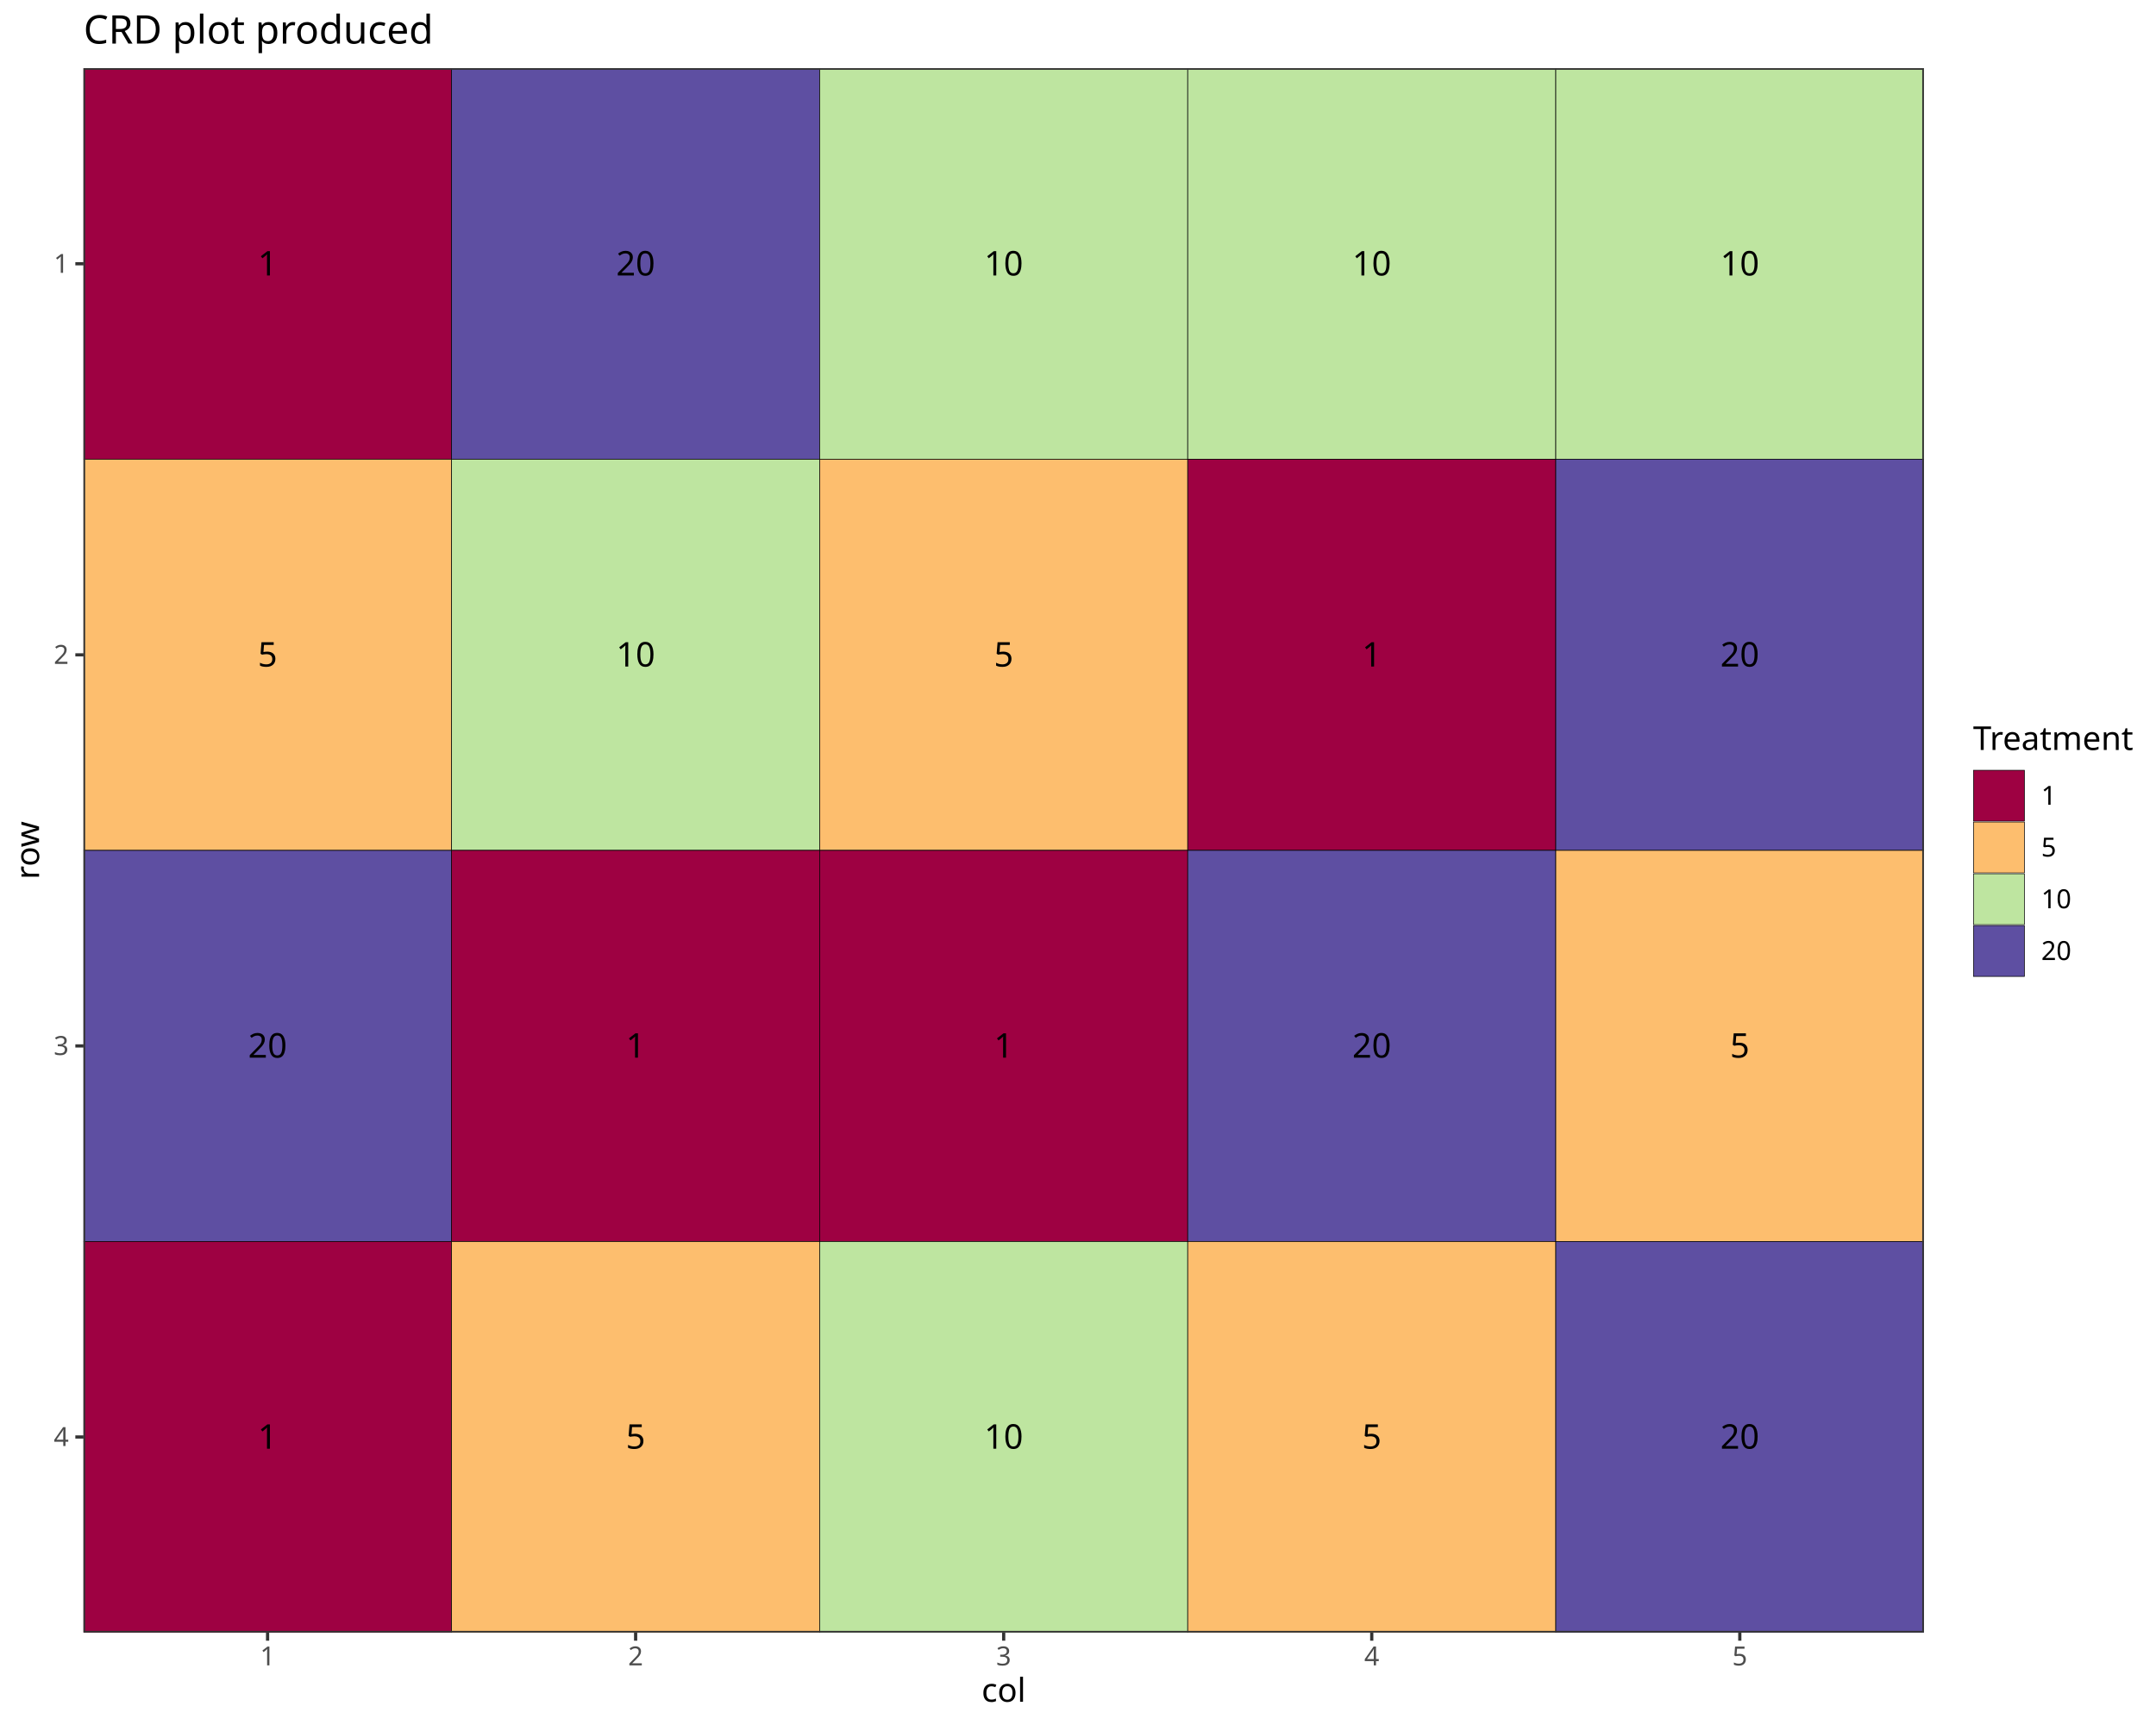
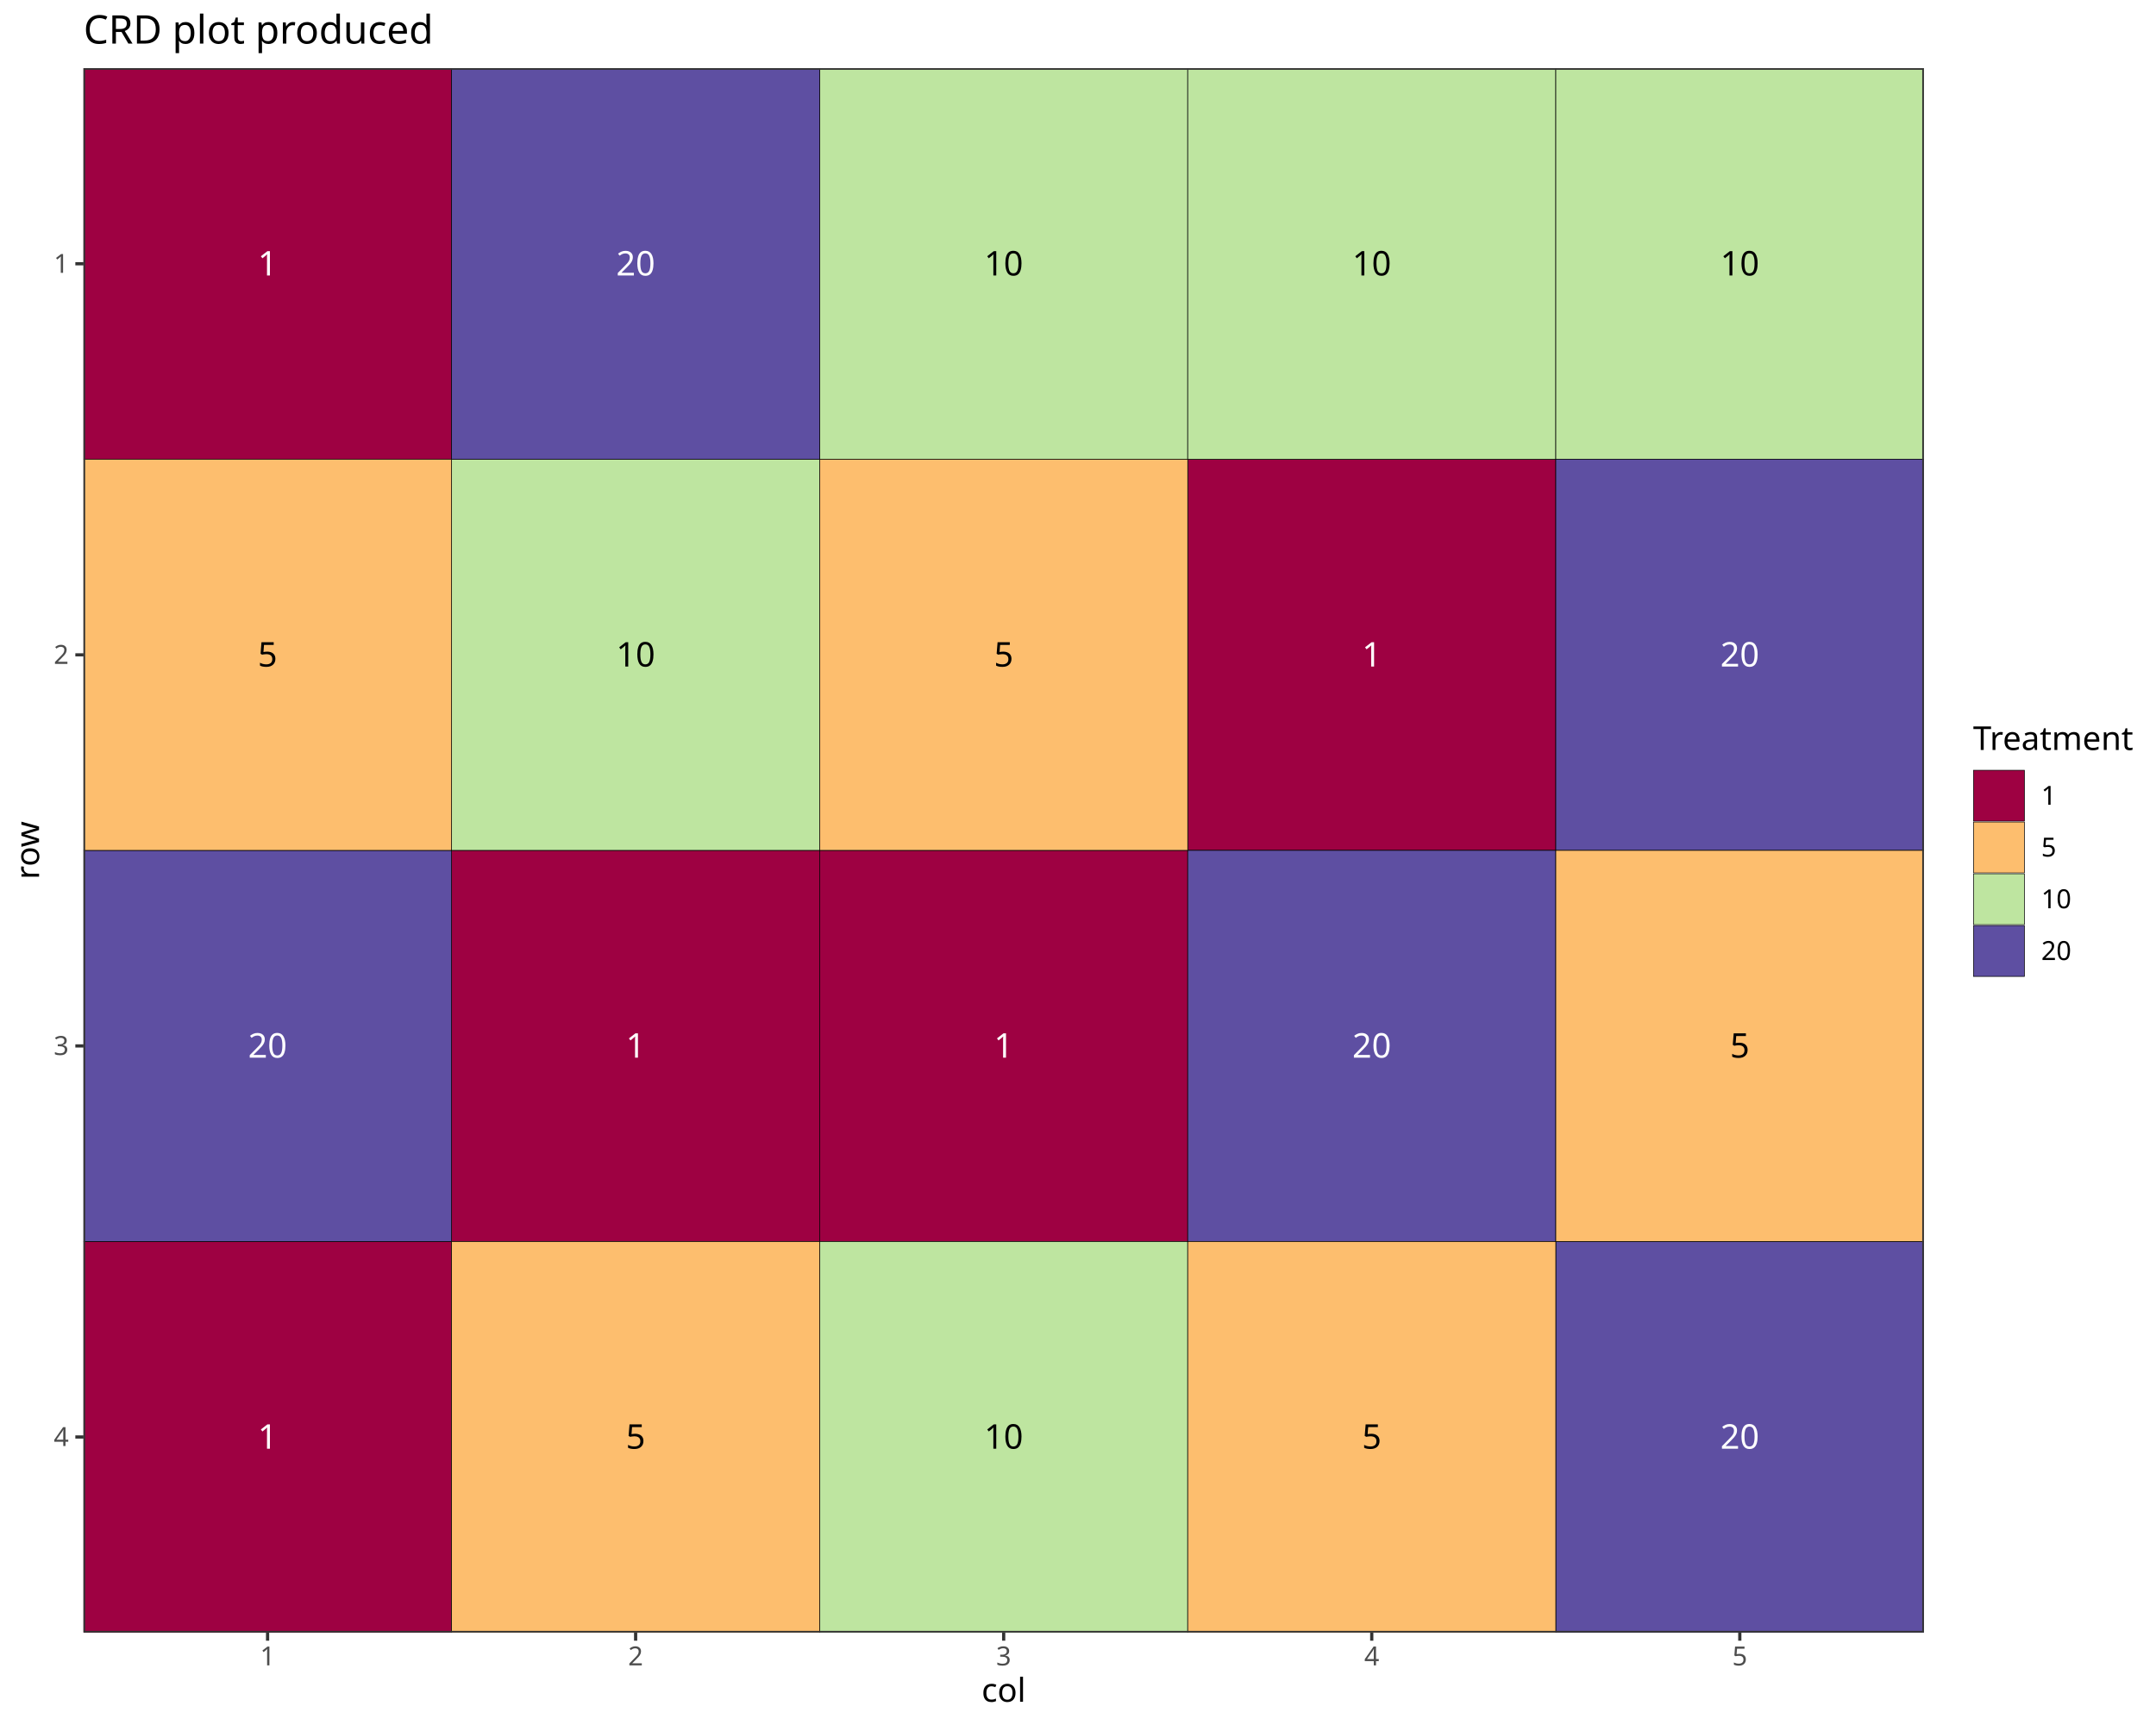
<svg xmlns="http://www.w3.org/2000/svg" class="svglite" data-engine-version="2.0" width="720.00pt" height="576.00pt" viewBox="0 0 720.00 576.00">
  <defs>
    <style type="text/css">
    .svglite line, .svglite polyline, .svglite polygon, .svglite path, .svglite rect, .svglite circle {
      fill: none;
      stroke: #000000;
      stroke-linecap: round;
      stroke-linejoin: round;
      stroke-miterlimit: 10.00;
    }
  </style>
  </defs>
  <rect width="100%" height="100%" style="stroke: none; fill: #FFFFFF;" />
  <defs>
    <clipPath id="cpMC4wMHw3MjAuMDB8MC4wMHw1NzYuMDA=">
      <rect x="0.00" y="0.00" width="720.00" height="576.00" />
    </clipPath>
  </defs>
  <g clip-path="url(#cpMC4wMHw3MjAuMDB8MC4wMHw1NzYuMDA=)">
    <rect x="0.00" y="0.00" width="720.00" height="576.00" style="stroke-width: 1.07; stroke: #FFFFFF; fill: #FFFFFF;" />
  </g>
  <defs>
    <clipPath id="cpMjcuOTB8NjQyLjQ3fDIyLjc4fDU0NS4xMQ==">
      <rect x="27.90" y="22.78" width="614.57" height="522.33" />
    </clipPath>
  </defs>
  <g clip-path="url(#cpMjcuOTB8NjQyLjQ3fDIyLjc4fDU0NS4xMQ==)">
    <rect x="27.90" y="22.78" width="614.57" height="522.33" style="stroke-width: 1.07; stroke: none; fill: #FFFFFF;" />
    <polyline points="27.90,22.78 642.47,22.78 " style="stroke-width: 0.53; stroke: #EBEBEB; stroke-linecap: butt;" />
    <polyline points="27.90,153.37 642.47,153.37 " style="stroke-width: 0.53; stroke: #EBEBEB; stroke-linecap: butt;" />
    <polyline points="27.90,283.95 642.47,283.95 " style="stroke-width: 0.53; stroke: #EBEBEB; stroke-linecap: butt;" />
    <polyline points="27.90,414.53 642.47,414.53 " style="stroke-width: 0.53; stroke: #EBEBEB; stroke-linecap: butt;" />
    <polyline points="27.90,545.11 642.47,545.11 " style="stroke-width: 0.53; stroke: #EBEBEB; stroke-linecap: butt;" />
    <polyline points="27.90,545.11 27.90,22.78 " style="stroke-width: 0.53; stroke: #EBEBEB; stroke-linecap: butt;" />
    <polyline points="150.81,545.11 150.81,22.78 " style="stroke-width: 0.53; stroke: #EBEBEB; stroke-linecap: butt;" />
    <polyline points="273.73,545.11 273.73,22.78 " style="stroke-width: 0.53; stroke: #EBEBEB; stroke-linecap: butt;" />
    <polyline points="396.64,545.11 396.64,22.78 " style="stroke-width: 0.53; stroke: #EBEBEB; stroke-linecap: butt;" />
    <polyline points="519.56,545.11 519.56,22.78 " style="stroke-width: 0.53; stroke: #EBEBEB; stroke-linecap: butt;" />
    <polyline points="642.47,545.11 642.47,22.78 " style="stroke-width: 0.53; stroke: #EBEBEB; stroke-linecap: butt;" />
    <polyline points="27.90,88.07 642.47,88.07 " style="stroke-width: 1.07; stroke: #EBEBEB; stroke-linecap: butt;" />
    <polyline points="27.90,218.66 642.47,218.66 " style="stroke-width: 1.07; stroke: #EBEBEB; stroke-linecap: butt;" />
    <polyline points="27.90,349.24 642.47,349.24 " style="stroke-width: 1.07; stroke: #EBEBEB; stroke-linecap: butt;" />
    <polyline points="27.90,479.82 642.47,479.82 " style="stroke-width: 1.07; stroke: #EBEBEB; stroke-linecap: butt;" />
    <polyline points="89.36,545.11 89.36,22.78 " style="stroke-width: 1.07; stroke: #EBEBEB; stroke-linecap: butt;" />
    <polyline points="212.27,545.11 212.27,22.78 " style="stroke-width: 1.07; stroke: #EBEBEB; stroke-linecap: butt;" />
    <polyline points="335.18,545.11 335.18,22.78 " style="stroke-width: 1.07; stroke: #EBEBEB; stroke-linecap: butt;" />
    <polyline points="458.10,545.11 458.10,22.78 " style="stroke-width: 1.07; stroke: #EBEBEB; stroke-linecap: butt;" />
    <polyline points="581.01,545.11 581.01,22.78 " style="stroke-width: 1.07; stroke: #EBEBEB; stroke-linecap: butt;" />
    <rect x="27.90" y="22.78" width="122.91" height="130.58" style="stroke-width: 0.21; stroke-linecap: butt; stroke-linejoin: miter; fill: #9E0142;" />
+     <rect x="396.64" y="153.37" width="122.91" height="130.58" style="stroke-width: 0.21; stroke-linecap: butt; stroke-linejoin: miter; fill: #9E0142;" />
+     <rect x="150.81" y="283.95" width="122.91" height="130.58" style="stroke-width: 0.21; stroke-linecap: butt; stroke-linejoin: miter; fill: #9E0142;" />
+     <rect x="27.90" y="414.53" width="122.91" height="130.58" style="stroke-width: 0.21; stroke-linecap: butt; stroke-linejoin: miter; fill: #9E0142;" />
+     <rect x="273.73" y="283.95" width="122.91" height="130.58" style="stroke-width: 0.21; stroke-linecap: butt; stroke-linejoin: miter; fill: #9E0142;" />
+     <rect x="273.73" y="22.78" width="122.91" height="130.58" style="stroke-width: 0.21; stroke-linecap: butt; stroke-linejoin: miter; fill: #BEE5A0;" />
+     <rect x="396.64" y="22.78" width="122.91" height="130.58" style="stroke-width: 0.21; stroke-linecap: butt; stroke-linejoin: miter; fill: #BEE5A0;" />
+     <rect x="519.56" y="22.78" width="122.91" height="130.58" style="stroke-width: 0.21; stroke-linecap: butt; stroke-linejoin: miter; fill: #BEE5A0;" />
+     <rect x="150.81" y="153.37" width="122.91" height="130.58" style="stroke-width: 0.21; stroke-linecap: butt; stroke-linejoin: miter; fill: #BEE5A0;" />
+     <rect x="273.73" y="414.53" width="122.91" height="130.58" style="stroke-width: 0.21; stroke-linecap: butt; stroke-linejoin: miter; fill: #BEE5A0;" />
+     <rect x="150.81" y="22.78" width="122.91" height="130.58" style="stroke-width: 0.21; stroke-linecap: butt; stroke-linejoin: miter; fill: #5E4FA2;" />
+     <rect x="519.56" y="153.37" width="122.91" height="130.58" style="stroke-width: 0.21; stroke-linecap: butt; stroke-linejoin: miter; fill: #5E4FA2;" />
+     <rect x="27.90" y="283.95" width="122.91" height="130.58" style="stroke-width: 0.21; stroke-linecap: butt; stroke-linejoin: miter; fill: #5E4FA2;" />
+     <rect x="519.56" y="414.53" width="122.91" height="130.58" style="stroke-width: 0.21; stroke-linecap: butt; stroke-linejoin: miter; fill: #5E4FA2;" />
+     <rect x="396.64" y="283.95" width="122.91" height="130.58" style="stroke-width: 0.21; stroke-linecap: butt; stroke-linejoin: miter; fill: #5E4FA2;" />
    <rect x="27.90" y="153.37" width="122.91" height="130.58" style="stroke-width: 0.21; stroke-linecap: butt; stroke-linejoin: miter; fill: #FDBE6E;" />
-     <rect x="27.90" y="283.95" width="122.91" height="130.58" style="stroke-width: 0.21; stroke-linecap: butt; stroke-linejoin: miter; fill: #5E4FA2;" />
-     <rect x="27.90" y="414.53" width="122.91" height="130.58" style="stroke-width: 0.21; stroke-linecap: butt; stroke-linejoin: miter; fill: #9E0142;" />
-     <rect x="150.81" y="22.78" width="122.91" height="130.58" style="stroke-width: 0.21; stroke-linecap: butt; stroke-linejoin: miter; fill: #5E4FA2;" />
-     <rect x="150.81" y="153.37" width="122.91" height="130.58" style="stroke-width: 0.21; stroke-linecap: butt; stroke-linejoin: miter; fill: #BEE5A0;" />
-     <rect x="150.81" y="283.95" width="122.91" height="130.58" style="stroke-width: 0.21; stroke-linecap: butt; stroke-linejoin: miter; fill: #9E0142;" />
    <rect x="150.81" y="414.53" width="122.91" height="130.58" style="stroke-width: 0.21; stroke-linecap: butt; stroke-linejoin: miter; fill: #FDBE6E;" />
-     <rect x="273.73" y="22.78" width="122.91" height="130.58" style="stroke-width: 0.21; stroke-linecap: butt; stroke-linejoin: miter; fill: #BEE5A0;" />
    <rect x="273.73" y="153.37" width="122.91" height="130.58" style="stroke-width: 0.21; stroke-linecap: butt; stroke-linejoin: miter; fill: #FDBE6E;" />
-     <rect x="273.73" y="283.95" width="122.91" height="130.58" style="stroke-width: 0.21; stroke-linecap: butt; stroke-linejoin: miter; fill: #9E0142;" />
-     <rect x="273.73" y="414.53" width="122.91" height="130.58" style="stroke-width: 0.21; stroke-linecap: butt; stroke-linejoin: miter; fill: #BEE5A0;" />
-     <rect x="396.64" y="22.78" width="122.91" height="130.58" style="stroke-width: 0.21; stroke-linecap: butt; stroke-linejoin: miter; fill: #BEE5A0;" />
-     <rect x="396.64" y="153.37" width="122.91" height="130.58" style="stroke-width: 0.21; stroke-linecap: butt; stroke-linejoin: miter; fill: #9E0142;" />
-     <rect x="396.64" y="283.95" width="122.91" height="130.58" style="stroke-width: 0.21; stroke-linecap: butt; stroke-linejoin: miter; fill: #5E4FA2;" />
+     <rect x="519.56" y="283.95" width="122.91" height="130.58" style="stroke-width: 0.21; stroke-linecap: butt; stroke-linejoin: miter; fill: #FDBE6E;" />
    <rect x="396.64" y="414.53" width="122.91" height="130.58" style="stroke-width: 0.21; stroke-linecap: butt; stroke-linejoin: miter; fill: #FDBE6E;" />
-     <rect x="519.56" y="22.78" width="122.91" height="130.58" style="stroke-width: 0.21; stroke-linecap: butt; stroke-linejoin: miter; fill: #BEE5A0;" />
-     <rect x="519.56" y="153.37" width="122.91" height="130.58" style="stroke-width: 0.21; stroke-linecap: butt; stroke-linejoin: miter; fill: #5E4FA2;" />
-     <rect x="519.56" y="283.95" width="122.91" height="130.58" style="stroke-width: 0.21; stroke-linecap: butt; stroke-linejoin: miter; fill: #FDBE6E;" />
-     <rect x="519.56" y="414.53" width="122.91" height="130.58" style="stroke-width: 0.21; stroke-linecap: butt; stroke-linejoin: miter; fill: #5E4FA2;" />
-     <text x="89.36" y="91.99" text-anchor="middle" style="font-size: 11.38px; font-family: sans;" textLength="6.33px" lengthAdjust="spacingAndGlyphs">1</text>
+     <text x="89.36" y="91.99" text-anchor="middle" style="font-size: 11.38px; fill: #FFFFFF; font-family: sans;" textLength="6.33px" lengthAdjust="spacingAndGlyphs">1</text>
+     <text x="458.10" y="222.57" text-anchor="middle" style="font-size: 11.38px; fill: #FFFFFF; font-family: sans;" textLength="6.33px" lengthAdjust="spacingAndGlyphs">1</text>
+     <text x="212.27" y="353.16" text-anchor="middle" style="font-size: 11.38px; fill: #FFFFFF; font-family: sans;" textLength="6.33px" lengthAdjust="spacingAndGlyphs">1</text>
+     <text x="89.36" y="483.74" text-anchor="middle" style="font-size: 11.38px; fill: #FFFFFF; font-family: sans;" textLength="6.33px" lengthAdjust="spacingAndGlyphs">1</text>
+     <text x="335.18" y="353.16" text-anchor="middle" style="font-size: 11.38px; fill: #FFFFFF; font-family: sans;" textLength="6.33px" lengthAdjust="spacingAndGlyphs">1</text>
+     <text x="335.18" y="91.99" text-anchor="middle" style="font-size: 11.38px; font-family: sans;" textLength="12.66px" lengthAdjust="spacingAndGlyphs">10</text>
+     <text x="458.10" y="91.99" text-anchor="middle" style="font-size: 11.38px; font-family: sans;" textLength="12.66px" lengthAdjust="spacingAndGlyphs">10</text>
+     <text x="581.01" y="91.99" text-anchor="middle" style="font-size: 11.38px; font-family: sans;" textLength="12.66px" lengthAdjust="spacingAndGlyphs">10</text>
+     <text x="212.27" y="222.57" text-anchor="middle" style="font-size: 11.38px; font-family: sans;" textLength="12.66px" lengthAdjust="spacingAndGlyphs">10</text>
+     <text x="335.18" y="483.74" text-anchor="middle" style="font-size: 11.38px; font-family: sans;" textLength="12.66px" lengthAdjust="spacingAndGlyphs">10</text>
+     <text x="212.27" y="91.99" text-anchor="middle" style="font-size: 11.38px; fill: #FFFFFF; font-family: sans;" textLength="12.66px" lengthAdjust="spacingAndGlyphs">20</text>
+     <text x="581.01" y="222.57" text-anchor="middle" style="font-size: 11.38px; fill: #FFFFFF; font-family: sans;" textLength="12.66px" lengthAdjust="spacingAndGlyphs">20</text>
+     <text x="89.36" y="353.16" text-anchor="middle" style="font-size: 11.38px; fill: #FFFFFF; font-family: sans;" textLength="12.66px" lengthAdjust="spacingAndGlyphs">20</text>
+     <text x="581.01" y="483.74" text-anchor="middle" style="font-size: 11.38px; fill: #FFFFFF; font-family: sans;" textLength="12.66px" lengthAdjust="spacingAndGlyphs">20</text>
+     <text x="458.10" y="353.16" text-anchor="middle" style="font-size: 11.38px; fill: #FFFFFF; font-family: sans;" textLength="12.66px" lengthAdjust="spacingAndGlyphs">20</text>
    <text x="89.36" y="222.57" text-anchor="middle" style="font-size: 11.38px; font-family: sans;" textLength="6.33px" lengthAdjust="spacingAndGlyphs">5</text>
-     <text x="89.36" y="353.16" text-anchor="middle" style="font-size: 11.38px; font-family: sans;" textLength="12.66px" lengthAdjust="spacingAndGlyphs">20</text>
-     <text x="89.36" y="483.74" text-anchor="middle" style="font-size: 11.38px; font-family: sans;" textLength="6.33px" lengthAdjust="spacingAndGlyphs">1</text>
-     <text x="212.27" y="91.99" text-anchor="middle" style="font-size: 11.38px; font-family: sans;" textLength="12.66px" lengthAdjust="spacingAndGlyphs">20</text>
-     <text x="212.27" y="222.57" text-anchor="middle" style="font-size: 11.38px; font-family: sans;" textLength="12.66px" lengthAdjust="spacingAndGlyphs">10</text>
-     <text x="212.27" y="353.16" text-anchor="middle" style="font-size: 11.38px; font-family: sans;" textLength="6.33px" lengthAdjust="spacingAndGlyphs">1</text>
    <text x="212.27" y="483.74" text-anchor="middle" style="font-size: 11.38px; font-family: sans;" textLength="6.33px" lengthAdjust="spacingAndGlyphs">5</text>
-     <text x="335.18" y="91.99" text-anchor="middle" style="font-size: 11.38px; font-family: sans;" textLength="12.66px" lengthAdjust="spacingAndGlyphs">10</text>
    <text x="335.18" y="222.57" text-anchor="middle" style="font-size: 11.38px; font-family: sans;" textLength="6.33px" lengthAdjust="spacingAndGlyphs">5</text>
-     <text x="335.18" y="353.16" text-anchor="middle" style="font-size: 11.38px; font-family: sans;" textLength="6.33px" lengthAdjust="spacingAndGlyphs">1</text>
-     <text x="335.18" y="483.74" text-anchor="middle" style="font-size: 11.38px; font-family: sans;" textLength="12.66px" lengthAdjust="spacingAndGlyphs">10</text>
-     <text x="458.10" y="91.99" text-anchor="middle" style="font-size: 11.38px; font-family: sans;" textLength="12.66px" lengthAdjust="spacingAndGlyphs">10</text>
-     <text x="458.10" y="222.57" text-anchor="middle" style="font-size: 11.38px; font-family: sans;" textLength="6.33px" lengthAdjust="spacingAndGlyphs">1</text>
-     <text x="458.10" y="353.16" text-anchor="middle" style="font-size: 11.38px; font-family: sans;" textLength="12.66px" lengthAdjust="spacingAndGlyphs">20</text>
+     <text x="581.01" y="353.16" text-anchor="middle" style="font-size: 11.38px; font-family: sans;" textLength="6.33px" lengthAdjust="spacingAndGlyphs">5</text>
    <text x="458.10" y="483.74" text-anchor="middle" style="font-size: 11.38px; font-family: sans;" textLength="6.33px" lengthAdjust="spacingAndGlyphs">5</text>
-     <text x="581.01" y="91.99" text-anchor="middle" style="font-size: 11.38px; font-family: sans;" textLength="12.66px" lengthAdjust="spacingAndGlyphs">10</text>
-     <text x="581.01" y="222.57" text-anchor="middle" style="font-size: 11.38px; font-family: sans;" textLength="12.66px" lengthAdjust="spacingAndGlyphs">20</text>
-     <text x="581.01" y="353.16" text-anchor="middle" style="font-size: 11.38px; font-family: sans;" textLength="6.33px" lengthAdjust="spacingAndGlyphs">5</text>
-     <text x="581.01" y="483.74" text-anchor="middle" style="font-size: 11.38px; font-family: sans;" textLength="12.66px" lengthAdjust="spacingAndGlyphs">20</text>
    <rect x="27.90" y="22.78" width="614.57" height="522.33" style="stroke-width: 1.07; stroke: #333333;" />
  </g>
  <g clip-path="url(#cpMC4wMHw3MjAuMDB8MC4wMHw1NzYuMDA=)">
    <text x="22.97" y="91.10" text-anchor="end" style="font-size: 8.80px; fill: #4D4D4D; font-family: sans;" textLength="4.89px" lengthAdjust="spacingAndGlyphs">1</text>
    <text x="22.97" y="221.68" text-anchor="end" style="font-size: 8.80px; fill: #4D4D4D; font-family: sans;" textLength="4.89px" lengthAdjust="spacingAndGlyphs">2</text>
    <text x="22.97" y="352.27" text-anchor="end" style="font-size: 8.80px; fill: #4D4D4D; font-family: sans;" textLength="4.89px" lengthAdjust="spacingAndGlyphs">3</text>
    <text x="22.97" y="482.85" text-anchor="end" style="font-size: 8.80px; fill: #4D4D4D; font-family: sans;" textLength="4.89px" lengthAdjust="spacingAndGlyphs">4</text>
    <polyline points="25.16,88.07 27.90,88.07 " style="stroke-width: 1.07; stroke: #333333; stroke-linecap: butt;" />
    <polyline points="25.16,218.66 27.90,218.66 " style="stroke-width: 1.07; stroke: #333333; stroke-linecap: butt;" />
    <polyline points="25.16,349.24 27.90,349.24 " style="stroke-width: 1.07; stroke: #333333; stroke-linecap: butt;" />
    <polyline points="25.16,479.82 27.90,479.82 " style="stroke-width: 1.07; stroke: #333333; stroke-linecap: butt;" />
    <polyline points="89.36,547.85 89.36,545.11 " style="stroke-width: 1.07; stroke: #333333; stroke-linecap: butt;" />
    <polyline points="212.27,547.85 212.27,545.11 " style="stroke-width: 1.07; stroke: #333333; stroke-linecap: butt;" />
    <polyline points="335.18,547.85 335.18,545.11 " style="stroke-width: 1.07; stroke: #333333; stroke-linecap: butt;" />
    <polyline points="458.10,547.85 458.10,545.11 " style="stroke-width: 1.07; stroke: #333333; stroke-linecap: butt;" />
    <polyline points="581.01,547.85 581.01,545.11 " style="stroke-width: 1.07; stroke: #333333; stroke-linecap: butt;" />
    <text x="89.36" y="556.10" text-anchor="middle" style="font-size: 8.80px; fill: #4D4D4D; font-family: sans;" textLength="4.89px" lengthAdjust="spacingAndGlyphs">1</text>
    <text x="212.27" y="556.10" text-anchor="middle" style="font-size: 8.80px; fill: #4D4D4D; font-family: sans;" textLength="4.89px" lengthAdjust="spacingAndGlyphs">2</text>
    <text x="335.18" y="556.10" text-anchor="middle" style="font-size: 8.80px; fill: #4D4D4D; font-family: sans;" textLength="4.89px" lengthAdjust="spacingAndGlyphs">3</text>
    <text x="458.10" y="556.10" text-anchor="middle" style="font-size: 8.80px; fill: #4D4D4D; font-family: sans;" textLength="4.89px" lengthAdjust="spacingAndGlyphs">4</text>
    <text x="581.01" y="556.10" text-anchor="middle" style="font-size: 8.80px; fill: #4D4D4D; font-family: sans;" textLength="4.89px" lengthAdjust="spacingAndGlyphs">5</text>
    <text x="335.18" y="568.24" text-anchor="middle" style="font-size: 11.00px; font-family: sans;" textLength="14.06px" lengthAdjust="spacingAndGlyphs">col</text>
    <text transform="translate(13.05,283.95) rotate(-90)" text-anchor="middle" style="font-size: 11.00px; font-family: sans;" textLength="17.73px" lengthAdjust="spacingAndGlyphs">row</text>
    <rect x="653.43" y="236.24" width="61.09" height="95.41" style="stroke-width: 1.07; stroke: none; fill: #FFFFFF;" />
    <text x="658.91" y="250.43" style="font-size: 11.00px; font-family: sans;" textLength="50.13px" lengthAdjust="spacingAndGlyphs">Treatment</text>
    <rect x="658.91" y="257.05" width="17.28" height="17.28" style="stroke-width: 1.07; stroke: none; fill: #FFFFFF;" />
    <rect x="659.05" y="257.20" width="17.00" height="17.00" style="stroke-width: 0.21; stroke-linecap: butt; stroke-linejoin: miter; fill: #9E0142;" />
    <rect x="658.91" y="274.33" width="17.28" height="17.28" style="stroke-width: 1.07; stroke: none; fill: #FFFFFF;" />
    <rect x="659.05" y="274.48" width="17.00" height="17.00" style="stroke-width: 0.21; stroke-linecap: butt; stroke-linejoin: miter; fill: #FDBE6E;" />
    <rect x="658.91" y="291.61" width="17.28" height="17.28" style="stroke-width: 1.07; stroke: none; fill: #FFFFFF;" />
    <rect x="659.05" y="291.76" width="17.00" height="17.00" style="stroke-width: 0.21; stroke-linecap: butt; stroke-linejoin: miter; fill: #BEE5A0;" />
    <rect x="658.91" y="308.89" width="17.28" height="17.28" style="stroke-width: 1.07; stroke: none; fill: #FFFFFF;" />
    <rect x="659.05" y="309.04" width="17.00" height="17.00" style="stroke-width: 0.21; stroke-linecap: butt; stroke-linejoin: miter; fill: #5E4FA2;" />
    <text x="681.67" y="268.72" style="font-size: 8.80px; font-family: sans;" textLength="4.89px" lengthAdjust="spacingAndGlyphs">1</text>
    <text x="681.67" y="286.00" style="font-size: 8.80px; font-family: sans;" textLength="4.89px" lengthAdjust="spacingAndGlyphs">5</text>
    <text x="681.67" y="303.28" style="font-size: 8.80px; font-family: sans;" textLength="9.79px" lengthAdjust="spacingAndGlyphs">10</text>
    <text x="681.67" y="320.56" style="font-size: 8.80px; font-family: sans;" textLength="9.79px" lengthAdjust="spacingAndGlyphs">20</text>
    <text x="27.90" y="14.56" style="font-size: 13.20px; font-family: sans;" textLength="112.27px" lengthAdjust="spacingAndGlyphs">CRD plot produced</text>
  </g>
</svg>
